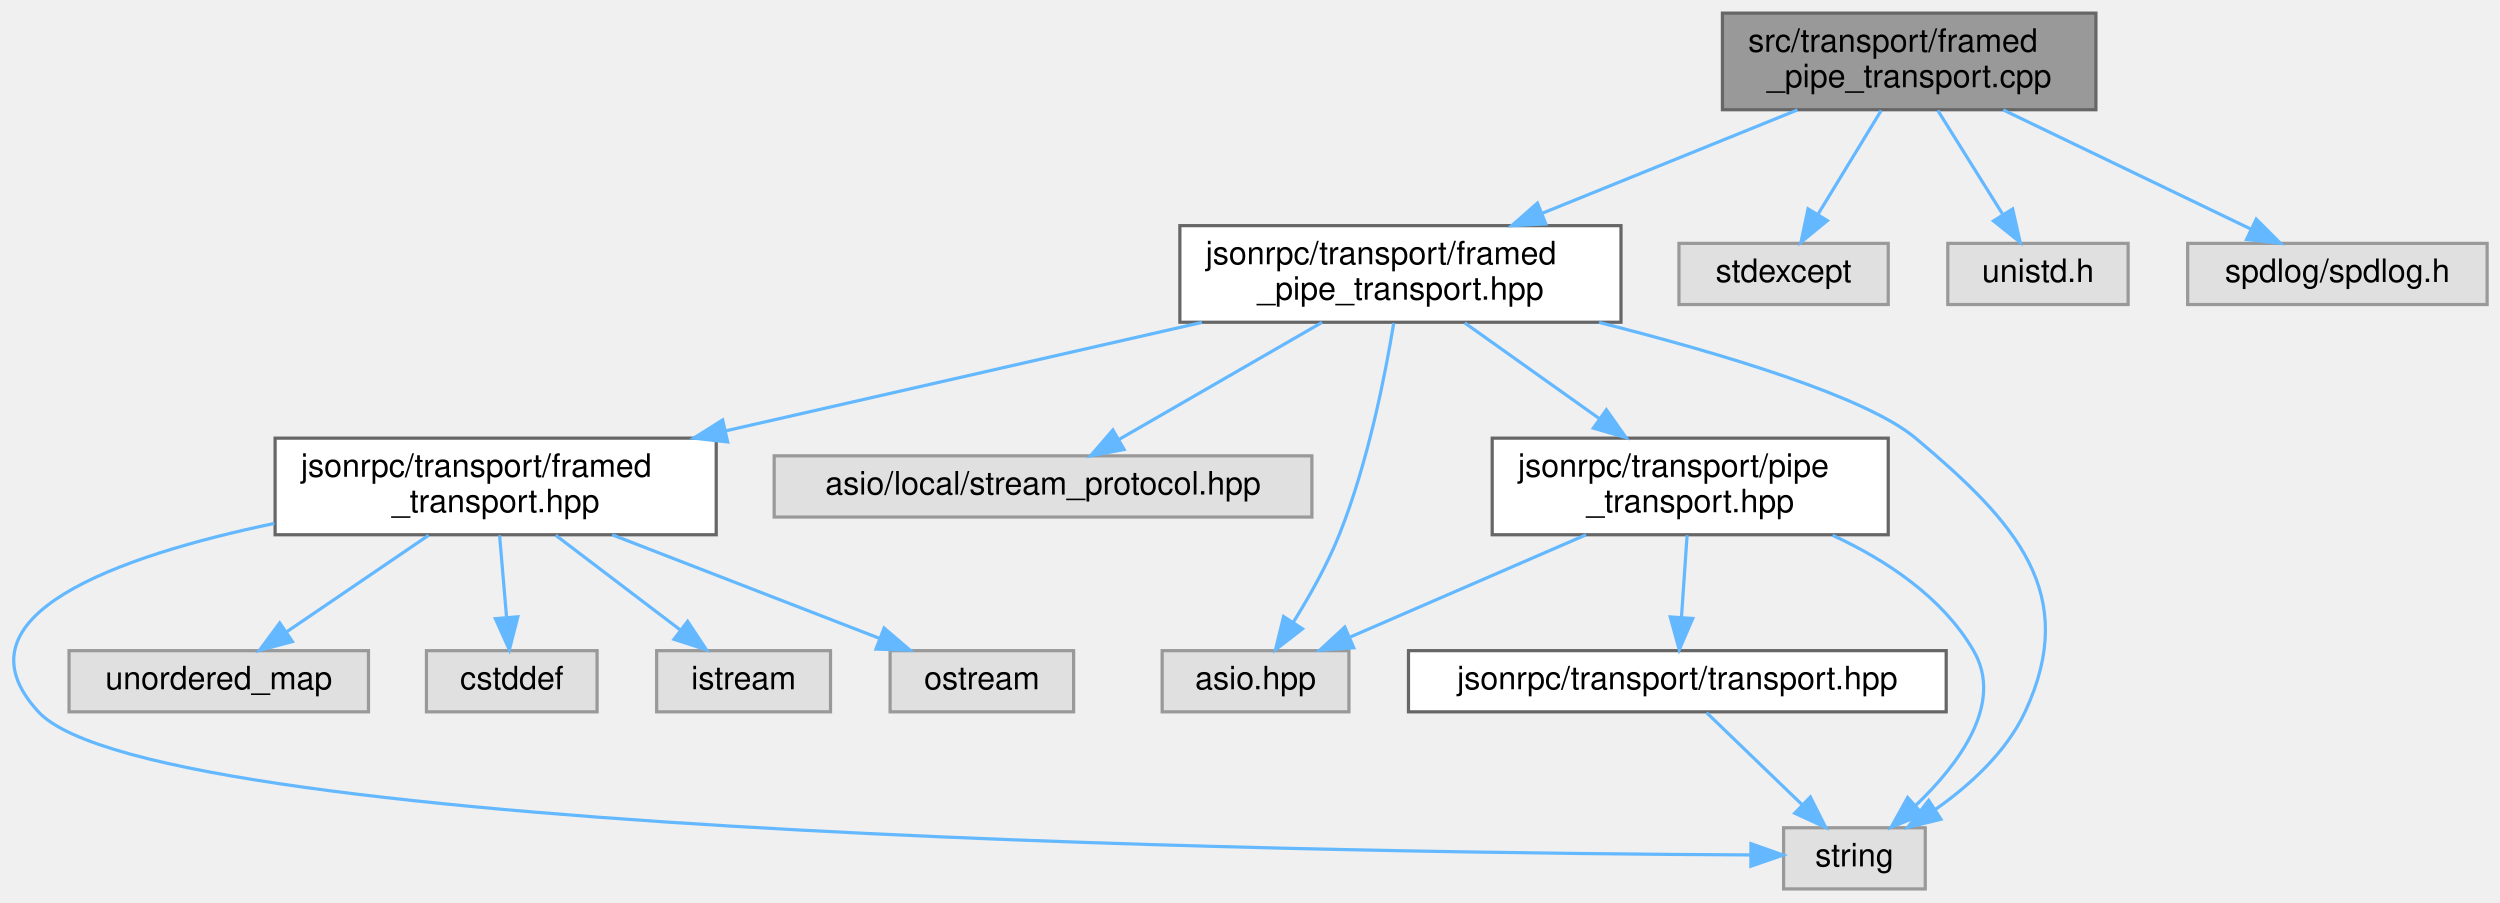
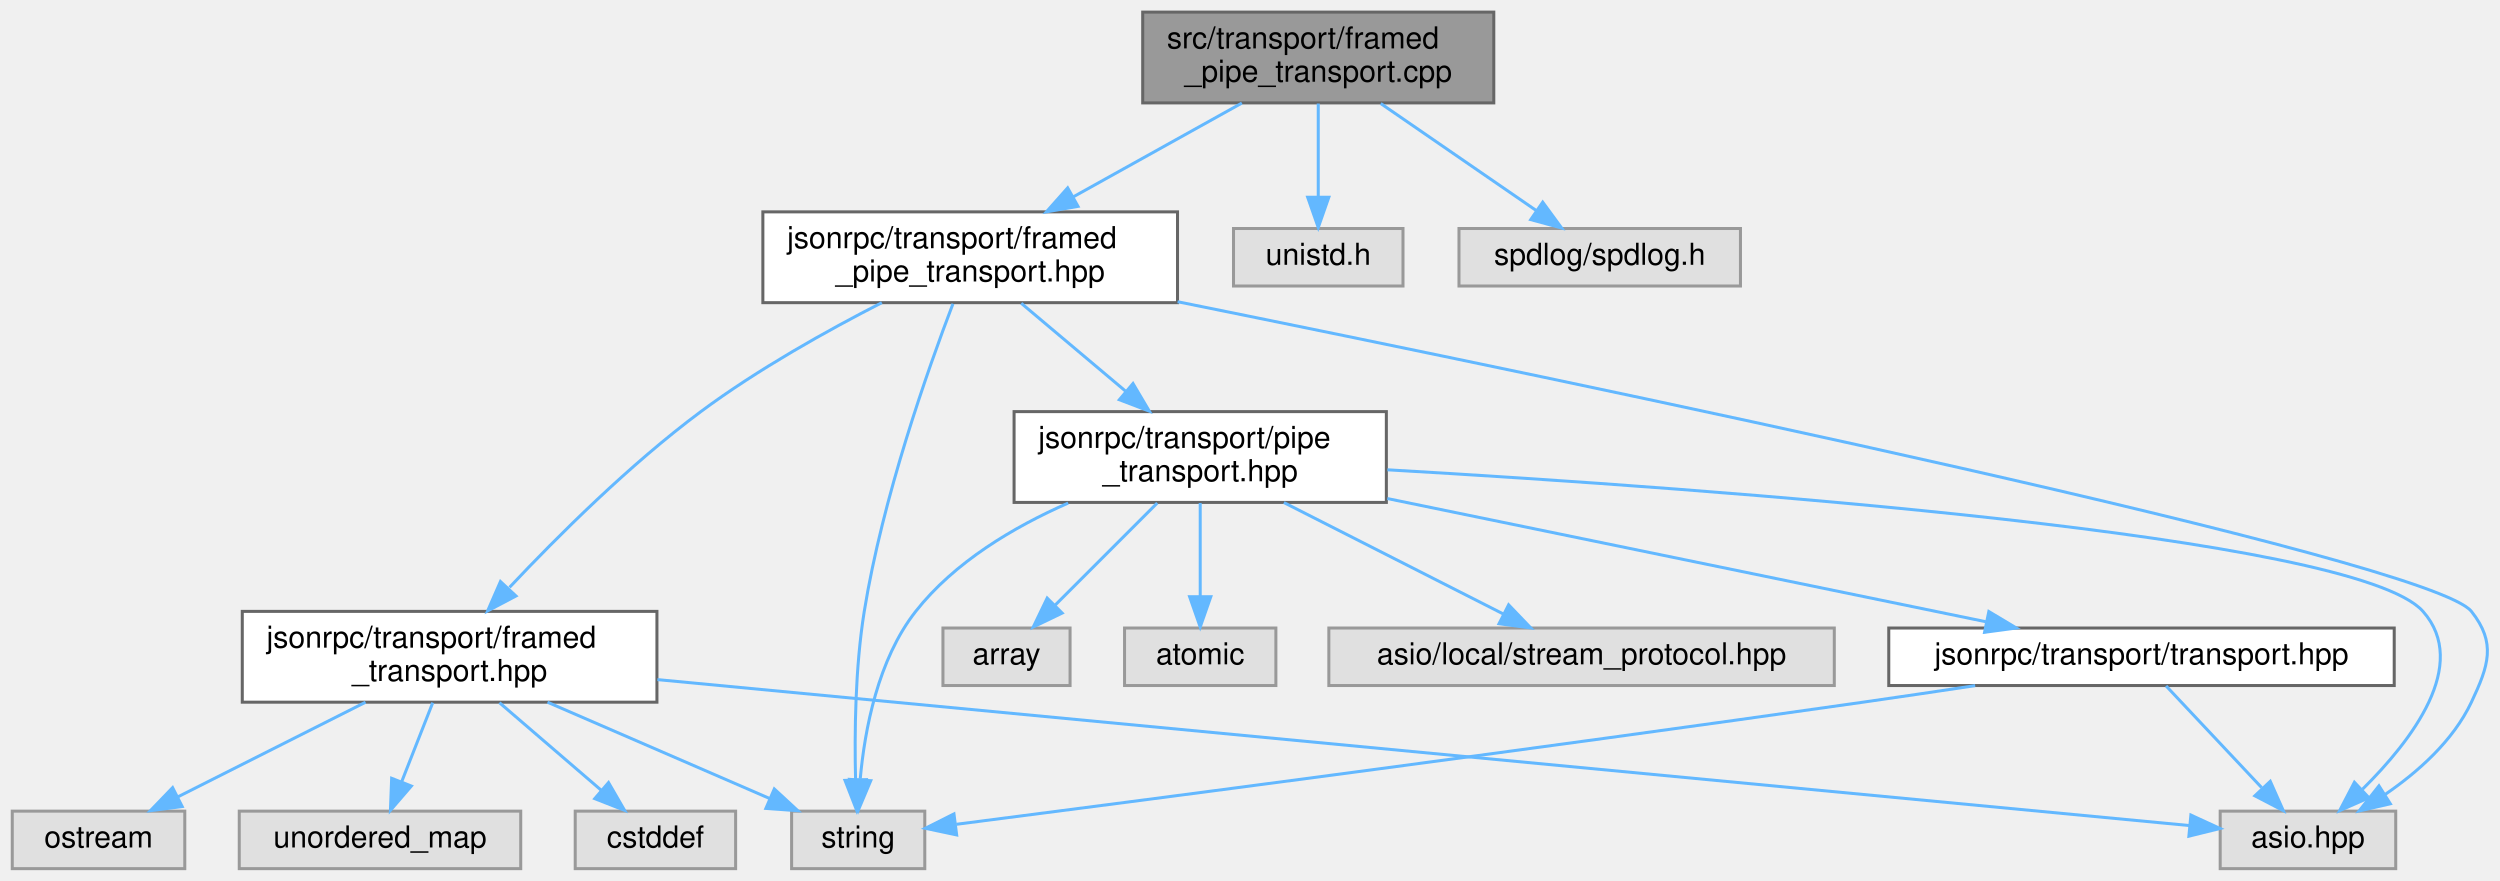
- <svg xmlns="http://www.w3.org/2000/svg" xmlns:xlink="http://www.w3.org/1999/xlink" width="776pt" height="280pt" viewBox="0.00 0.00 776.44 280.00">
-   <g id="graph0" class="graph" transform="scale(1 1) rotate(0) translate(4 276)">
+ <svg xmlns="http://www.w3.org/2000/svg" xmlns:xlink="http://www.w3.org/1999/xlink" width="826pt" height="291pt" viewBox="0.00 0.00 825.90 291.00">
+   <g id="graph0" class="graph" transform="scale(1 1) rotate(0) translate(4 287)">
    <g id="Node000001" class="node">
      <g id="a_Node000001">
        <a xlink:title=" ">
-           <polygon fill="#999999" stroke="#666666" points="646.94,-272 530.94,-272 530.94,-242 646.94,-242 646.94,-272" />
-           <text text-anchor="start" x="538.94" y="-260" font-family="Helvetica,sans-Serif" font-size="10.00">src/transport/framed</text>
-           <text text-anchor="middle" x="588.94" y="-249" font-family="Helvetica,sans-Serif" font-size="10.00">_pipe_transport.cpp</text>
+           <polygon fill="#999999" stroke="#666666" points="489.5,-283 373.5,-283 373.5,-253 489.5,-253 489.5,-283" />
+           <text text-anchor="start" x="381.5" y="-271" font-family="Helvetica,sans-Serif" font-size="10.00">src/transport/framed</text>
+           <text text-anchor="middle" x="431.5" y="-260" font-family="Helvetica,sans-Serif" font-size="10.00">_pipe_transport.cpp</text>
        </a>
      </g>
    </g>
    <g id="Node000002" class="node">
      <g id="a_Node000002">
        <a xlink:href="framed__pipe__transport_8hpp.html" target="_top" xlink:title=" ">
-           <polygon fill="white" stroke="#666666" points="499.44,-206 362.44,-206 362.44,-176 499.44,-176 499.44,-206" />
-           <text text-anchor="start" x="370.44" y="-194" font-family="Helvetica,sans-Serif" font-size="10.00">jsonrpc/transport/framed</text>
-           <text text-anchor="middle" x="430.94" y="-183" font-family="Helvetica,sans-Serif" font-size="10.00">_pipe_transport.hpp</text>
+           <polygon fill="white" stroke="#666666" points="385,-217 248,-217 248,-187 385,-187 385,-217" />
+           <text text-anchor="start" x="256" y="-205" font-family="Helvetica,sans-Serif" font-size="10.00">jsonrpc/transport/framed</text>
+           <text text-anchor="middle" x="316.5" y="-194" font-family="Helvetica,sans-Serif" font-size="10.00">_pipe_transport.hpp</text>
        </a>
      </g>
    </g>
    <g id="edge1_Node000001_Node000002" class="edge">
      <g id="a_edge1_Node000001_Node000002">
        <a xlink:title=" ">
-           <path fill="none" stroke="#63b8ff" d="M554.26,-241.95C530.91,-232.49 499.9,-219.93 474.82,-209.78" />
-           <polygon fill="#63b8ff" stroke="#63b8ff" points="476.11,-206.52 465.53,-206.01 473.49,-213.01 476.11,-206.52" />
+           <path fill="none" stroke="#63b8ff" d="M406.26,-252.95C389.93,-243.87 368.48,-231.93 350.63,-222" />
+           <polygon fill="#63b8ff" stroke="#63b8ff" points="352.12,-218.82 341.68,-217.01 348.71,-224.93 352.12,-218.82" />
+         </a>
+       </g>
+     </g>
+     <g id="Node000014" class="node">
+       <g id="a_Node000014">
+         <a xlink:title=" ">
+           <polygon fill="#e0e0e0" stroke="#999999" points="459.5,-211.5 403.5,-211.5 403.5,-192.5 459.5,-192.5 459.5,-211.5" />
+           <text text-anchor="middle" x="431.5" y="-199.5" font-family="Helvetica,sans-Serif" font-size="10.00">unistd.h</text>
+         </a>
+       </g>
+     </g>
+     <g id="edge19_Node000001_Node000014" class="edge">
+       <g id="a_edge19_Node000001_Node000014">
+         <a xlink:title=" ">
+           <path fill="none" stroke="#63b8ff" d="M431.5,-252.8C431.5,-243.7 431.5,-231.79 431.5,-221.9" />
+           <polygon fill="#63b8ff" stroke="#63b8ff" points="435,-221.84 431.5,-211.84 428,-221.84 435,-221.84" />
+         </a>
+       </g>
+     </g>
+     <g id="Node000015" class="node">
+       <g id="a_Node000015">
+         <a xlink:title=" ">
+           <polygon fill="#e0e0e0" stroke="#999999" points="571,-211.5 478,-211.5 478,-192.5 571,-192.5 571,-211.5" />
+           <text text-anchor="middle" x="524.5" y="-199.5" font-family="Helvetica,sans-Serif" font-size="10.00">spdlog/spdlog.h</text>
+         </a>
+       </g>
+     </g>
+     <g id="edge20_Node000001_Node000015" class="edge">
+       <g id="a_edge20_Node000001_Node000015">
+         <a xlink:title=" ">
+           <path fill="none" stroke="#63b8ff" d="M452.14,-252.8C467.44,-242.27 488.21,-227.97 503.58,-217.4" />
+           <polygon fill="#63b8ff" stroke="#63b8ff" points="505.66,-220.21 511.92,-211.66 501.7,-214.44 505.66,-220.21" />
+         </a>
+       </g>
+     </g>
+     <g id="Node000003" class="node">
+       <g id="a_Node000003">
+         <a xlink:title=" ">
+           <polygon fill="#e0e0e0" stroke="#999999" points="301.5,-19 257.5,-19 257.5,0 301.5,0 301.5,-19" />
+           <text text-anchor="middle" x="279.5" y="-7" font-family="Helvetica,sans-Serif" font-size="10.00">string</text>
+         </a>
+       </g>
+     </g>
+     <g id="edge2_Node000002_Node000003" class="edge">
+       <g id="a_edge2_Node000002_Node000003">
+         <a xlink:title=" ">
+           <path fill="none" stroke="#63b8ff" d="M310.81,-186.64C302.55,-165.01 287.56,-122.59 281.5,-85 278.48,-66.27 278.26,-44.56 278.63,-29.42" />
+           <polygon fill="#63b8ff" stroke="#63b8ff" points="282.13,-29.4 278.99,-19.29 275.14,-29.16 282.13,-29.4" />
+         </a>
+       </g>
+     </g>
+     <g id="Node000004" class="node">
+       <g id="a_Node000004">
+         <a xlink:title=" ">
+           <polygon fill="#e0e0e0" stroke="#999999" points="787.5,-19 729.5,-19 729.5,0 787.5,0 787.5,-19" />
+           <text text-anchor="middle" x="758.5" y="-7" font-family="Helvetica,sans-Serif" font-size="10.00">asio.hpp</text>
+         </a>
+       </g>
+     </g>
+     <g id="edge3_Node000002_Node000004" class="edge">
+       <g id="a_edge3_Node000002_Node000004">
+         <a xlink:title=" ">
+           <path fill="none" stroke="#63b8ff" d="M385.03,-187.31C517.97,-160.43 799.1,-101.9 812.5,-85 820.79,-74.55 818.19,-67.06 812.5,-55 806.49,-42.26 794.84,-31.92 783.89,-24.44" />
+           <polygon fill="#63b8ff" stroke="#63b8ff" points="785.71,-21.44 775.39,-19.05 781.96,-27.36 785.71,-21.44" />
+         </a>
+       </g>
+     </g>
+     <g id="Node000005" class="node">
+       <g id="a_Node000005">
+         <a xlink:href="framed__transport_8hpp.html" target="_top" xlink:title=" ">
+           <polygon fill="white" stroke="#666666" points="213,-85 76,-85 76,-55 213,-55 213,-85" />
+           <text text-anchor="start" x="84" y="-73" font-family="Helvetica,sans-Serif" font-size="10.00">jsonrpc/transport/framed</text>
+           <text text-anchor="middle" x="144.5" y="-62" font-family="Helvetica,sans-Serif" font-size="10.00">_transport.hpp</text>
+         </a>
+       </g>
+     </g>
+     <g id="edge4_Node000002_Node000005" class="edge">
+       <g id="a_edge4_Node000002_Node000005">
+         <a xlink:title=" ">
+           <path fill="none" stroke="#63b8ff" d="M287.3,-187C269.35,-177.82 246.27,-164.96 227.5,-151 204.04,-133.55 180.32,-109.96 164.29,-92.93" />
+           <polygon fill="#63b8ff" stroke="#63b8ff" points="166.43,-90.09 157.06,-85.15 161.3,-94.86 166.43,-90.09" />
+         </a>
+       </g>
+     </g>
+     <g id="Node000009" class="node">
+       <g id="a_Node000009">
+         <a xlink:href="pipe__transport_8hpp.html" target="_top" xlink:title=" ">
+           <polygon fill="white" stroke="#666666" points="454,-151 331,-151 331,-121 454,-121 454,-151" />
+           <text text-anchor="start" x="339" y="-139" font-family="Helvetica,sans-Serif" font-size="10.00">jsonrpc/transport/pipe</text>
+           <text text-anchor="middle" x="392.5" y="-128" font-family="Helvetica,sans-Serif" font-size="10.00">_transport.hpp</text>
+         </a>
+       </g>
+     </g>
+     <g id="edge10_Node000002_Node000009" class="edge">
+       <g id="a_edge10_Node000002_Node000009">
+         <a xlink:title=" ">
+           <path fill="none" stroke="#63b8ff" d="M333.37,-186.8C343.5,-178.26 356.58,-167.25 367.85,-157.75" />
+           <polygon fill="#63b8ff" stroke="#63b8ff" points="370.29,-160.28 375.68,-151.16 365.78,-154.93 370.29,-160.28" />
+         </a>
+       </g>
+     </g>
+     <g id="edge7_Node000005_Node000003" class="edge">
+       <g id="a_edge7_Node000005_Node000003">
+         <a xlink:title=" ">
+           <path fill="none" stroke="#63b8ff" d="M176.84,-54.99C199.16,-45.31 228.6,-32.56 250.23,-23.18" />
+           <polygon fill="#63b8ff" stroke="#63b8ff" points="251.78,-26.33 259.56,-19.14 249,-19.9 251.78,-26.33" />
+         </a>
+       </g>
+     </g>
+     <g id="edge9_Node000005_Node000004" class="edge">
+       <g id="a_edge9_Node000005_Node000004">
+         <a xlink:title=" ">
+           <path fill="none" stroke="#63b8ff" d="M213.15,-62.46C342.2,-50.16 617.18,-23.96 719.27,-14.24" />
+           <polygon fill="#63b8ff" stroke="#63b8ff" points="719.82,-17.7 729.45,-13.27 719.16,-10.73 719.82,-17.7" />
+         </a>
+       </g>
+     </g>
+     <g id="Node000006" class="node">
+       <g id="a_Node000006">
+         <a xlink:title=" ">
+           <polygon fill="#e0e0e0" stroke="#999999" points="239,-19 186,-19 186,0 239,0 239,-19" />
+           <text text-anchor="middle" x="212.5" y="-7" font-family="Helvetica,sans-Serif" font-size="10.00">cstddef</text>
+         </a>
+       </g>
+     </g>
+     <g id="edge5_Node000005_Node000006" class="edge">
+       <g id="a_edge5_Node000005_Node000006">
+         <a xlink:title=" ">
+           <path fill="none" stroke="#63b8ff" d="M160.96,-54.84C171.13,-46.09 184.19,-34.85 194.62,-25.88" />
+           <polygon fill="#63b8ff" stroke="#63b8ff" points="197.01,-28.44 202.31,-19.27 192.45,-23.13 197.01,-28.44" />
+         </a>
+       </g>
+     </g>
+     <g id="Node000007" class="node">
+       <g id="a_Node000007">
+         <a xlink:title=" ">
+           <polygon fill="#e0e0e0" stroke="#999999" points="57,-19 0,-19 0,0 57,0 57,-19" />
+           <text text-anchor="middle" x="28.5" y="-7" font-family="Helvetica,sans-Serif" font-size="10.00">ostream</text>
+         </a>
+       </g>
+     </g>
+     <g id="edge6_Node000005_Node000007" class="edge">
+       <g id="a_edge6_Node000005_Node000007">
+         <a xlink:title=" ">
+           <path fill="none" stroke="#63b8ff" d="M116.72,-54.99C97.88,-45.49 73.15,-33.02 54.66,-23.69" />
+           <polygon fill="#63b8ff" stroke="#63b8ff" points="56.14,-20.52 45.63,-19.14 52.98,-26.77 56.14,-20.52" />
+         </a>
+       </g>
+     </g>
+     <g id="Node000008" class="node">
+       <g id="a_Node000008">
+         <a xlink:title=" ">
+           <polygon fill="#e0e0e0" stroke="#999999" points="168,-19 75,-19 75,0 168,0 168,-19" />
+           <text text-anchor="middle" x="121.5" y="-7" font-family="Helvetica,sans-Serif" font-size="10.00">unordered_map</text>
+         </a>
+       </g>
+     </g>
+     <g id="edge8_Node000005_Node000008" class="edge">
+       <g id="a_edge8_Node000005_Node000008">
+         <a xlink:title=" ">
+           <path fill="none" stroke="#63b8ff" d="M138.93,-54.84C135.83,-46.95 131.94,-37.05 128.62,-28.61" />
+           <polygon fill="#63b8ff" stroke="#63b8ff" points="131.86,-27.29 124.95,-19.27 125.35,-29.85 131.86,-27.29" />
+         </a>
+       </g>
+     </g>
+     <g id="edge13_Node000009_Node000003" class="edge">
+       <g id="a_edge13_Node000009_Node000003">
+         <a xlink:title=" ">
+           <path fill="none" stroke="#63b8ff" d="M348.87,-120.79C330.88,-112.89 311.29,-101.28 298.5,-85 286.03,-69.12 281.66,-45.99 280.18,-29.73" />
+           <polygon fill="#63b8ff" stroke="#63b8ff" points="283.64,-29.06 279.53,-19.3 276.65,-29.5 283.64,-29.06" />
+         </a>
+       </g>
+     </g>
+     <g id="edge14_Node000009_Node000004" class="edge">
+       <g id="a_edge14_Node000009_Node000004">
+         <a xlink:title=" ">
+           <path fill="none" stroke="#63b8ff" d="M454.35,-131.78C561.94,-125.55 774.24,-110.19 796.5,-85 812.04,-67.42 792.83,-42.36 776.54,-26.26" />
+           <polygon fill="#63b8ff" stroke="#63b8ff" points="778.64,-23.43 768.95,-19.15 773.85,-28.54 778.64,-23.43" />
+         </a>
+       </g>
+     </g>
+     <g id="Node000010" class="node">
+       <g id="a_Node000010">
+         <a xlink:title=" ">
+           <polygon fill="#e0e0e0" stroke="#999999" points="349.5,-79.5 307.5,-79.5 307.5,-60.5 349.5,-60.5 349.5,-79.5" />
+           <text text-anchor="middle" x="328.5" y="-67.5" font-family="Helvetica,sans-Serif" font-size="10.00">array</text>
+         </a>
+       </g>
+     </g>
+     <g id="edge11_Node000009_Node000010" class="edge">
+       <g id="a_edge11_Node000009_Node000010">
+         <a xlink:title=" ">
+           <path fill="none" stroke="#63b8ff" d="M378.3,-120.8C368.32,-110.82 354.96,-97.46 344.59,-87.09" />
+           <polygon fill="#63b8ff" stroke="#63b8ff" points="346.89,-84.44 337.34,-79.84 341.94,-89.39 346.89,-84.44" />
+         </a>
+       </g>
+     </g>
+     <g id="Node000011" class="node">
+       <g id="a_Node000011">
+         <a xlink:title=" ">
+           <polygon fill="#e0e0e0" stroke="#999999" points="417.5,-79.5 367.5,-79.5 367.5,-60.5 417.5,-60.5 417.5,-79.5" />
+           <text text-anchor="middle" x="392.5" y="-67.5" font-family="Helvetica,sans-Serif" font-size="10.00">atomic</text>
+         </a>
+       </g>
+     </g>
+     <g id="edge12_Node000009_Node000011" class="edge">
+       <g id="a_edge12_Node000009_Node000011">
+         <a xlink:title=" ">
+           <path fill="none" stroke="#63b8ff" d="M392.5,-120.8C392.5,-111.7 392.5,-99.79 392.5,-89.9" />
+           <polygon fill="#63b8ff" stroke="#63b8ff" points="396,-89.84 392.5,-79.84 389,-89.84 396,-89.84" />
+         </a>
+       </g>
+     </g>
+     <g id="Node000012" class="node">
+       <g id="a_Node000012">
+         <a xlink:title=" ">
+           <polygon fill="#e0e0e0" stroke="#999999" points="602,-79.5 435,-79.5 435,-60.5 602,-60.5 602,-79.5" />
+           <text text-anchor="middle" x="518.5" y="-67.5" font-family="Helvetica,sans-Serif" font-size="10.00">asio/local/stream_protocol.hpp</text>
+         </a>
+       </g>
+     </g>
+     <g id="edge15_Node000009_Node000012" class="edge">
+       <g id="a_edge15_Node000009_Node000012">
+         <a xlink:title=" ">
+           <path fill="none" stroke="#63b8ff" d="M420.15,-120.95C441.76,-109.98 471.58,-94.83 492.7,-84.11" />
+           <polygon fill="#63b8ff" stroke="#63b8ff" points="494.4,-87.17 501.73,-79.52 491.23,-80.93 494.4,-87.17" />
        </a>
      </g>
    </g>
    <g id="Node000013" class="node">
      <g id="a_Node000013">
-         <a xlink:title=" ">
-           <polygon fill="#e0e0e0" stroke="#999999" points="582.44,-200.5 517.44,-200.5 517.44,-181.5 582.44,-181.5 582.44,-200.5" />
-           <text text-anchor="middle" x="549.94" y="-188.5" font-family="Helvetica,sans-Serif" font-size="10.00">stdexcept</text>
-         </a>
-       </g>
-     </g>
-     <g id="edge16_Node000001_Node000013" class="edge">
-       <g id="a_edge16_Node000001_Node000013">
-         <a xlink:title=" ">
-           <path fill="none" stroke="#63b8ff" d="M580.28,-241.8C574.5,-232.31 566.85,-219.76 560.68,-209.63" />
-           <polygon fill="#63b8ff" stroke="#63b8ff" points="563.52,-207.56 555.33,-200.84 557.54,-211.21 563.52,-207.56" />
-         </a>
-       </g>
-     </g>
-     <g id="Node000014" class="node">
-       <g id="a_Node000014">
-         <a xlink:title=" ">
-           <polygon fill="#e0e0e0" stroke="#999999" points="656.94,-200.5 600.94,-200.5 600.94,-181.5 656.94,-181.5 656.94,-200.5" />
-           <text text-anchor="middle" x="628.94" y="-188.5" font-family="Helvetica,sans-Serif" font-size="10.00">unistd.h</text>
-         </a>
-       </g>
-     </g>
-     <g id="edge17_Node000001_Node000014" class="edge">
-       <g id="a_edge17_Node000001_Node000014">
-         <a xlink:title=" ">
-           <path fill="none" stroke="#63b8ff" d="M597.82,-241.8C603.75,-232.31 611.59,-219.76 617.92,-209.63" />
-           <polygon fill="#63b8ff" stroke="#63b8ff" points="621.08,-211.18 623.41,-200.84 615.14,-207.47 621.08,-211.18" />
-         </a>
-       </g>
-     </g>
-     <g id="Node000015" class="node">
-       <g id="a_Node000015">
-         <a xlink:title=" ">
-           <polygon fill="#e0e0e0" stroke="#999999" points="768.44,-200.5 675.44,-200.5 675.44,-181.5 768.44,-181.5 768.44,-200.5" />
-           <text text-anchor="middle" x="721.94" y="-188.5" font-family="Helvetica,sans-Serif" font-size="10.00">spdlog/spdlog.h</text>
-         </a>
-       </g>
-     </g>
-     <g id="edge18_Node000001_Node000015" class="edge">
-       <g id="a_edge18_Node000001_Node000015">
-         <a xlink:title=" ">
-           <path fill="none" stroke="#63b8ff" d="M618.13,-241.95C641.04,-230.93 672.69,-215.7 695,-204.96" />
-           <polygon fill="#63b8ff" stroke="#63b8ff" points="696.74,-208.01 704.24,-200.52 693.71,-201.7 696.74,-208.01" />
-         </a>
-       </g>
-     </g>
-     <g id="Node000003" class="node">
-       <g id="a_Node000003">
-         <a xlink:title=" ">
-           <polygon fill="#e0e0e0" stroke="#999999" points="414.94,-74 356.94,-74 356.94,-55 414.94,-55 414.94,-74" />
-           <text text-anchor="middle" x="385.94" y="-62" font-family="Helvetica,sans-Serif" font-size="10.00">asio.hpp</text>
-         </a>
-       </g>
-     </g>
-     <g id="edge2_Node000002_Node000003" class="edge">
-       <g id="a_edge2_Node000002_Node000003">
-         <a xlink:title=" ">
-           <path fill="none" stroke="#63b8ff" d="M428.86,-175.74C426.19,-159.43 420.8,-132.13 411.94,-110 408.16,-100.57 402.62,-90.75 397.62,-82.74" />
-           <polygon fill="#63b8ff" stroke="#63b8ff" points="400.52,-80.78 392.14,-74.3 394.65,-84.59 400.52,-80.78" />
-         </a>
-       </g>
-     </g>
-     <g id="Node000004" class="node">
-       <g id="a_Node000004">
-         <a xlink:title=" ">
-           <polygon fill="#e0e0e0" stroke="#999999" points="403.44,-134.5 236.44,-134.5 236.44,-115.5 403.44,-115.5 403.44,-134.5" />
-           <text text-anchor="middle" x="319.94" y="-122.5" font-family="Helvetica,sans-Serif" font-size="10.00">asio/local/stream_protocol.hpp</text>
-         </a>
-       </g>
-     </g>
-     <g id="edge3_Node000002_Node000004" class="edge">
-       <g id="a_edge3_Node000002_Node000004">
-         <a xlink:title=" ">
-           <path fill="none" stroke="#63b8ff" d="M406.58,-175.95C387.8,-165.13 361.98,-150.24 343.43,-139.54" />
-           <polygon fill="#63b8ff" stroke="#63b8ff" points="345.12,-136.48 334.71,-134.52 341.63,-142.54 345.12,-136.48" />
-         </a>
-       </g>
-     </g>
-     <g id="Node000005" class="node">
-       <g id="a_Node000005">
-         <a xlink:title=" ">
-           <polygon fill="#e0e0e0" stroke="#999999" points="593.94,-19 549.94,-19 549.94,0 593.94,0 593.94,-19" />
-           <text text-anchor="middle" x="571.94" y="-7" font-family="Helvetica,sans-Serif" font-size="10.00">string</text>
-         </a>
-       </g>
-     </g>
-     <g id="edge4_Node000002_Node000005" class="edge">
-       <g id="a_edge4_Node000002_Node000005">
-         <a xlink:title=" ">
-           <path fill="none" stroke="#63b8ff" d="M492.62,-175.95C530.93,-166.24 575.68,-152.83 590.94,-140 622.08,-113.82 642.13,-91.88 624.94,-55 619.11,-42.49 607.84,-32.25 597.19,-24.76" />
-           <polygon fill="#63b8ff" stroke="#63b8ff" points="598.81,-21.64 588.52,-19.13 595,-27.51 598.81,-21.64" />
-         </a>
-       </g>
-     </g>
-     <g id="Node000006" class="node">
-       <g id="a_Node000006">
-         <a xlink:href="framed__transport_8hpp.html" target="_top" xlink:title=" ">
-           <polygon fill="white" stroke="#666666" points="218.44,-140 81.44,-140 81.44,-110 218.44,-110 218.44,-140" />
-           <text text-anchor="start" x="89.44" y="-128" font-family="Helvetica,sans-Serif" font-size="10.00">jsonrpc/transport/framed</text>
-           <text text-anchor="middle" x="149.94" y="-117" font-family="Helvetica,sans-Serif" font-size="10.00">_transport.hpp</text>
-         </a>
-       </g>
-     </g>
-     <g id="edge5_Node000002_Node000006" class="edge">
-       <g id="a_edge5_Node000002_Node000006">
-         <a xlink:title=" ">
-           <path fill="none" stroke="#63b8ff" d="M369.27,-175.95C325.62,-166.01 266.97,-152.65 221.29,-142.25" />
-           <polygon fill="#63b8ff" stroke="#63b8ff" points="221.99,-138.82 211.46,-140.01 220.43,-145.65 221.99,-138.82" />
-         </a>
-       </g>
-     </g>
-     <g id="Node000011" class="node">
-       <g id="a_Node000011">
-         <a xlink:href="pipe__transport_8hpp.html" target="_top" xlink:title=" ">
-           <polygon fill="white" stroke="#666666" points="582.44,-140 459.44,-140 459.44,-110 582.44,-110 582.44,-140" />
-           <text text-anchor="start" x="467.44" y="-128" font-family="Helvetica,sans-Serif" font-size="10.00">jsonrpc/transport/pipe</text>
-           <text text-anchor="middle" x="520.94" y="-117" font-family="Helvetica,sans-Serif" font-size="10.00">_transport.hpp</text>
-         </a>
-       </g>
-     </g>
-     <g id="edge11_Node000002_Node000011" class="edge">
-       <g id="a_edge11_Node000002_Node000011">
-         <a xlink:title=" ">
-           <path fill="none" stroke="#63b8ff" d="M450.91,-175.8C463.15,-167.1 479,-155.82 492.53,-146.2" />
-           <polygon fill="#63b8ff" stroke="#63b8ff" points="494.9,-148.81 501.02,-140.16 490.84,-143.11 494.9,-148.81" />
-         </a>
-       </g>
-     </g>
-     <g id="edge9_Node000006_Node000005" class="edge">
-       <g id="a_edge9_Node000006_Node000005">
-         <a xlink:title=" ">
-           <path fill="none" stroke="#63b8ff" d="M81.23,-113.53C32.52,-103.32 -19.69,-84.89 7.94,-55 44.14,-15.82 425.05,-11.09 539.56,-10.56" />
-           <polygon fill="#63b8ff" stroke="#63b8ff" points="539.8,-14.06 549.79,-10.52 539.78,-7.06 539.8,-14.06" />
-         </a>
-       </g>
-     </g>
-     <g id="Node000007" class="node">
-       <g id="a_Node000007">
-         <a xlink:title=" ">
-           <polygon fill="#e0e0e0" stroke="#999999" points="181.44,-74 128.44,-74 128.44,-55 181.44,-55 181.44,-74" />
-           <text text-anchor="middle" x="154.94" y="-62" font-family="Helvetica,sans-Serif" font-size="10.00">cstddef</text>
-         </a>
-       </g>
-     </g>
-     <g id="edge6_Node000006_Node000007" class="edge">
-       <g id="a_edge6_Node000006_Node000007">
-         <a xlink:title=" ">
-           <path fill="none" stroke="#63b8ff" d="M151.15,-109.84C151.8,-102.21 152.61,-92.7 153.32,-84.45" />
-           <polygon fill="#63b8ff" stroke="#63b8ff" points="156.82,-84.53 154.19,-74.27 149.85,-83.93 156.82,-84.53" />
-         </a>
-       </g>
-     </g>
-     <g id="Node000008" class="node">
-       <g id="a_Node000008">
-         <a xlink:title=" ">
-           <polygon fill="#e0e0e0" stroke="#999999" points="253.94,-74 199.94,-74 199.94,-55 253.94,-55 253.94,-74" />
-           <text text-anchor="middle" x="226.94" y="-62" font-family="Helvetica,sans-Serif" font-size="10.00">istream</text>
-         </a>
-       </g>
-     </g>
-     <g id="edge7_Node000006_Node000008" class="edge">
-       <g id="a_edge7_Node000006_Node000008">
-         <a xlink:title=" ">
-           <path fill="none" stroke="#63b8ff" d="M168.58,-109.84C180.33,-100.91 195.47,-89.41 207.39,-80.35" />
-           <polygon fill="#63b8ff" stroke="#63b8ff" points="209.55,-83.1 215.4,-74.27 205.32,-77.53 209.55,-83.1" />
-         </a>
-       </g>
-     </g>
-     <g id="Node000009" class="node">
-       <g id="a_Node000009">
-         <a xlink:title=" ">
-           <polygon fill="#e0e0e0" stroke="#999999" points="329.44,-74 272.44,-74 272.44,-55 329.44,-55 329.44,-74" />
-           <text text-anchor="middle" x="300.94" y="-62" font-family="Helvetica,sans-Serif" font-size="10.00">ostream</text>
-         </a>
-       </g>
-     </g>
-     <g id="edge8_Node000006_Node000009" class="edge">
-       <g id="a_edge8_Node000006_Node000009">
-         <a xlink:title=" ">
-           <path fill="none" stroke="#63b8ff" d="M186.11,-109.99C211.41,-100.18 244.9,-87.21 269.17,-77.81" />
-           <polygon fill="#63b8ff" stroke="#63b8ff" points="270.58,-81.02 278.64,-74.14 268.05,-74.49 270.58,-81.02" />
-         </a>
-       </g>
-     </g>
-     <g id="Node000010" class="node">
-       <g id="a_Node000010">
-         <a xlink:title=" ">
-           <polygon fill="#e0e0e0" stroke="#999999" points="110.44,-74 17.44,-74 17.44,-55 110.44,-55 110.44,-74" />
-           <text text-anchor="middle" x="63.94" y="-62" font-family="Helvetica,sans-Serif" font-size="10.00">unordered_map</text>
-         </a>
-       </g>
-     </g>
-     <g id="edge10_Node000006_Node000010" class="edge">
-       <g id="a_edge10_Node000006_Node000010">
-         <a xlink:title=" ">
-           <path fill="none" stroke="#63b8ff" d="M129.12,-109.84C115.79,-100.77 98.55,-89.04 85.14,-79.92" />
-           <polygon fill="#63b8ff" stroke="#63b8ff" points="86.81,-76.83 76.57,-74.09 82.87,-82.61 86.81,-76.83" />
-         </a>
-       </g>
-     </g>
-     <g id="edge12_Node000011_Node000003" class="edge">
-       <g id="a_edge12_Node000011_Node000003">
-         <a xlink:title=" ">
-           <path fill="none" stroke="#63b8ff" d="M488.6,-109.99C466.28,-100.31 436.84,-87.56 415.21,-78.18" />
-           <polygon fill="#63b8ff" stroke="#63b8ff" points="416.44,-74.9 405.87,-74.14 413.66,-81.33 416.44,-74.9" />
-         </a>
-       </g>
-     </g>
-     <g id="edge13_Node000011_Node000005" class="edge">
-       <g id="a_edge13_Node000011_Node000005">
-         <a xlink:title=" ">
-           <path fill="none" stroke="#63b8ff" d="M565.13,-109.85C581.92,-102.08 599.3,-90.55 608.94,-74 618.49,-57.59 604.44,-38.8 590.99,-25.95" />
-           <polygon fill="#63b8ff" stroke="#63b8ff" points="593.13,-23.16 583.33,-19.13 588.47,-28.39 593.13,-23.16" />
-         </a>
-       </g>
-     </g>
-     <g id="Node000012" class="node">
-       <g id="a_Node000012">
        <a xlink:href="transport_8hpp.html" target="_top" xlink:title=" ">
-           <polygon fill="white" stroke="#666666" points="600.44,-74 433.44,-74 433.44,-55 600.44,-55 600.44,-74" />
-           <text text-anchor="middle" x="516.94" y="-62" font-family="Helvetica,sans-Serif" font-size="10.00">jsonrpc/transport/transport.hpp</text>
-         </a>
-       </g>
-     </g>
-     <g id="edge14_Node000011_Node000012" class="edge">
-       <g id="a_edge14_Node000011_Node000012">
-         <a xlink:title=" ">
-           <path fill="none" stroke="#63b8ff" d="M519.97,-109.84C519.45,-102.21 518.8,-92.7 518.23,-84.45" />
-           <polygon fill="#63b8ff" stroke="#63b8ff" points="521.71,-84 517.54,-74.27 514.73,-84.48 521.71,-84" />
-         </a>
-       </g>
-     </g>
-     <g id="edge15_Node000012_Node000005" class="edge">
-       <g id="a_edge15_Node000012_Node000005">
-         <a xlink:title=" ">
-           <path fill="none" stroke="#63b8ff" d="M526.02,-54.75C534.03,-47.03 545.9,-35.6 555.56,-26.28" />
-           <polygon fill="#63b8ff" stroke="#63b8ff" points="558.25,-28.55 563.03,-19.09 553.4,-23.51 558.25,-28.55" />
+           <polygon fill="white" stroke="#666666" points="787,-79.5 620,-79.5 620,-60.5 787,-60.5 787,-79.5" />
+           <text text-anchor="middle" x="703.5" y="-67.5" font-family="Helvetica,sans-Serif" font-size="10.00">jsonrpc/transport/transport.hpp</text>
+         </a>
+       </g>
+     </g>
+     <g id="edge16_Node000009_Node000013" class="edge">
+       <g id="a_edge16_Node000009_Node000013">
+         <a xlink:title=" ">
+           <path fill="none" stroke="#63b8ff" d="M454.32,-122.28C512.23,-110.36 597.78,-92.76 652.06,-81.58" />
+           <polygon fill="#63b8ff" stroke="#63b8ff" points="653.06,-84.95 662.15,-79.51 651.65,-78.1 653.06,-84.95" />
+         </a>
+       </g>
+     </g>
+     <g id="edge17_Node000013_Node000003" class="edge">
+       <g id="a_edge17_Node000013_Node000003">
+         <a xlink:title=" ">
+           <path fill="none" stroke="#63b8ff" d="M648.55,-60.47C636.36,-58.63 623.49,-56.72 611.5,-55 501.76,-39.3 371.35,-22.3 311.92,-14.65" />
+           <polygon fill="#63b8ff" stroke="#63b8ff" points="312.03,-11.14 301.67,-13.33 311.14,-18.08 312.03,-11.14" />
+         </a>
+       </g>
+     </g>
+     <g id="edge18_Node000013_Node000004" class="edge">
+       <g id="a_edge18_Node000013_Node000004">
+         <a xlink:title=" ">
+           <path fill="none" stroke="#63b8ff" d="M711.62,-60.37C719.9,-51.55 732.97,-37.66 743.2,-26.77" />
+           <polygon fill="#63b8ff" stroke="#63b8ff" points="746.05,-28.85 750.35,-19.17 740.95,-24.06 746.05,-28.85" />
        </a>
      </g>
    </g>
  </g>
</svg>
